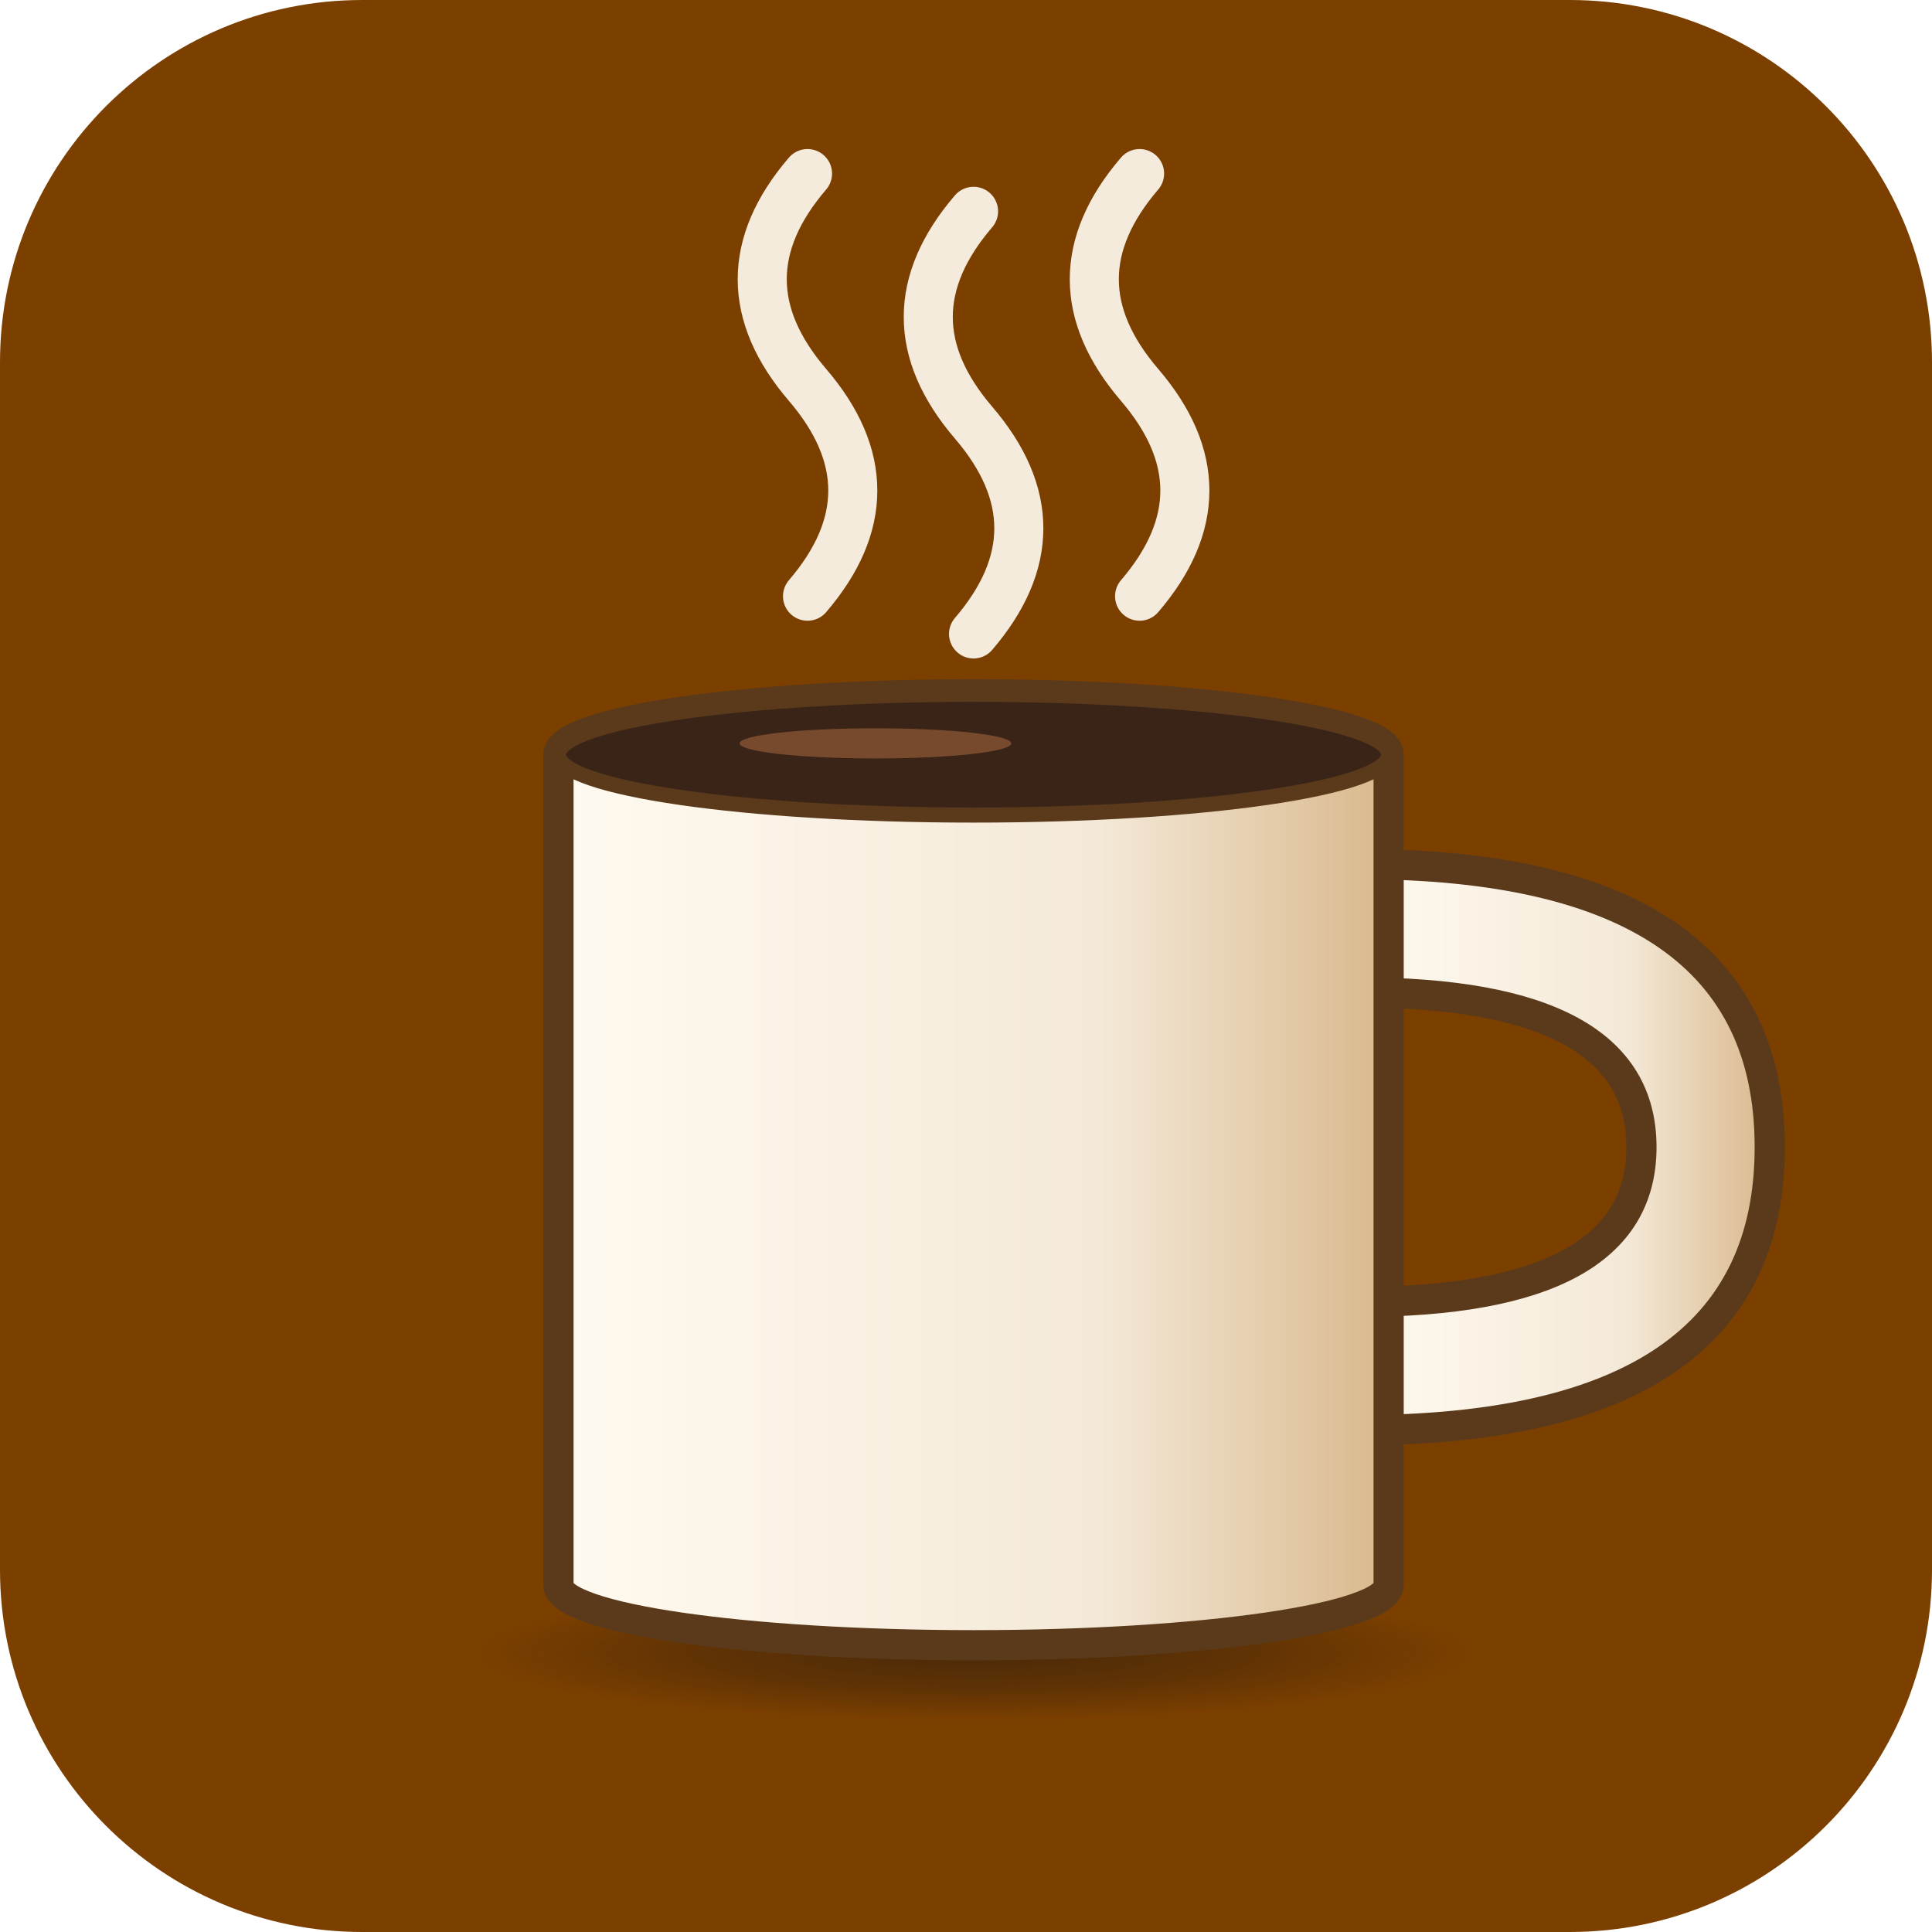
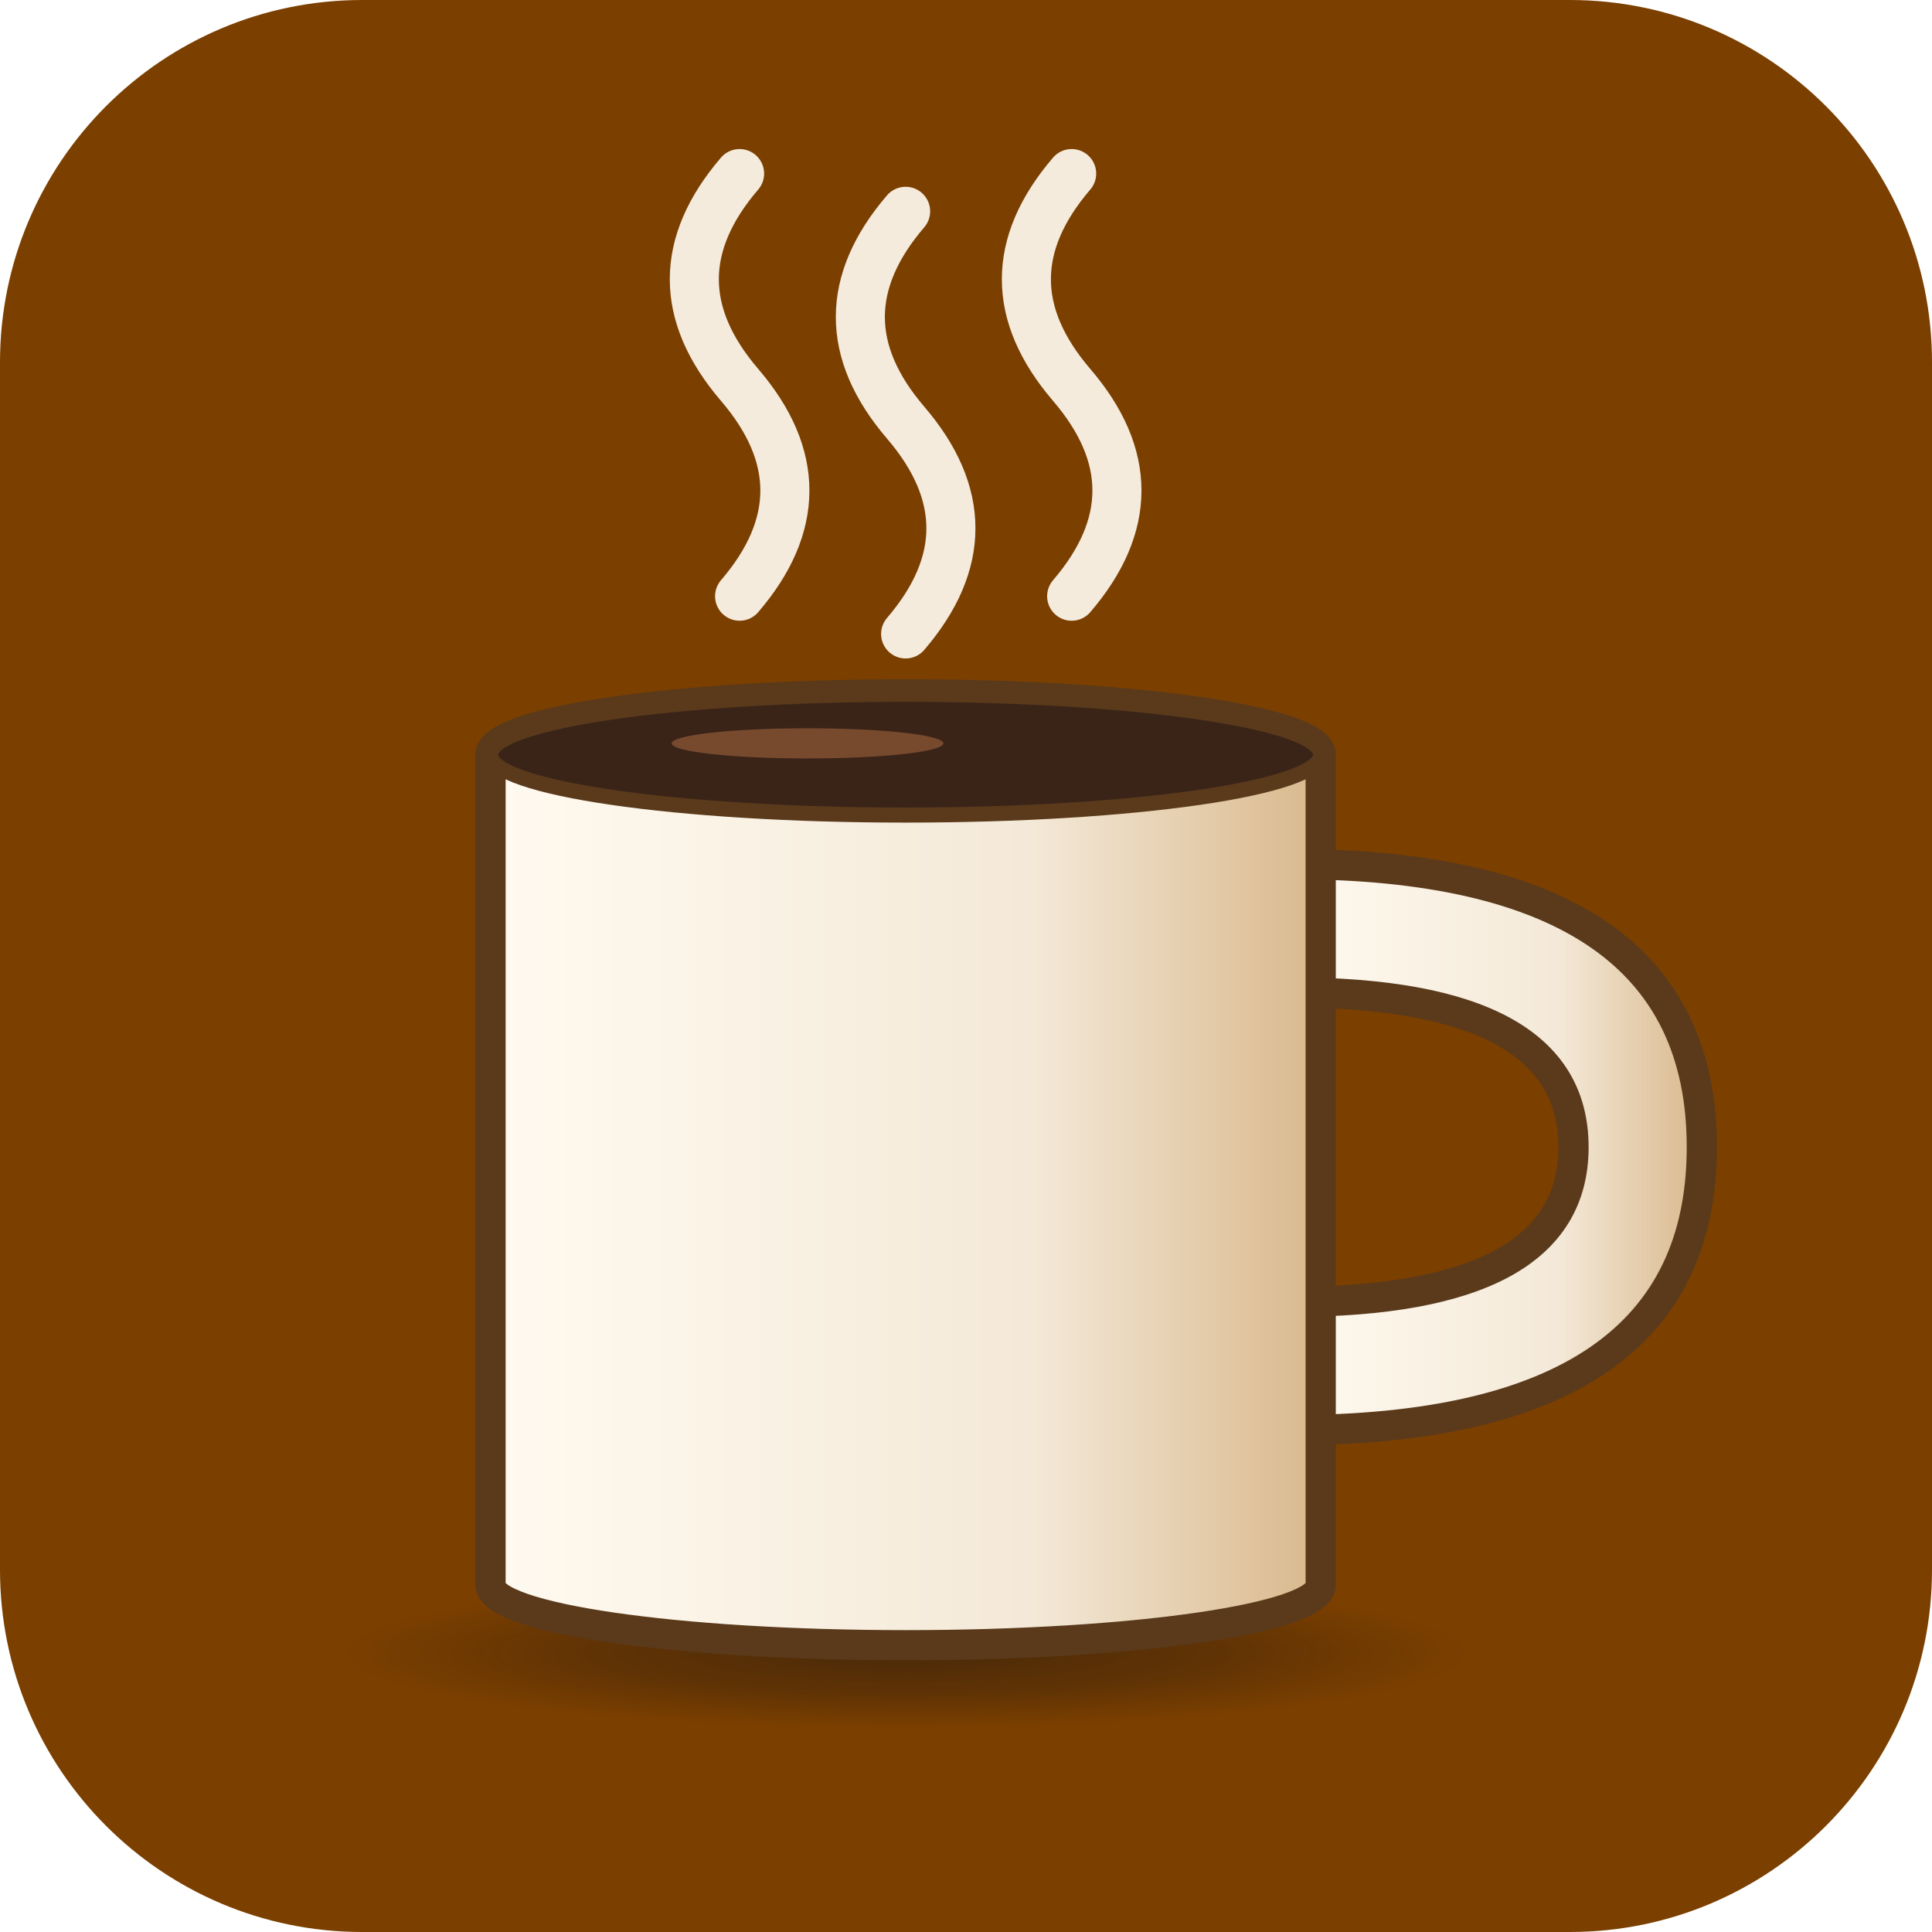
<svg xmlns="http://www.w3.org/2000/svg" viewBox="0 0 512 512" role="img" aria-label="Coffee Shop">
  <defs>
    <linearGradient id="cup" x1="0%" y1="0%" x2="100%" y2="0%">
      <stop offset="0%" stop-color="#fffaf0" />
      <stop offset="65%" stop-color="#f4e9d8" />
      <stop offset="100%" stop-color="#d9b88c" />
    </linearGradient>
    <radialGradient id="shadow" cx="50%" cy="50%" r="50%">
      <stop offset="0%" stop-color="#1a1410" stop-opacity="0.5" />
      <stop offset="55%" stop-color="#1a1410" stop-opacity="0.28" />
      <stop offset="100%" stop-color="#1a1410" stop-opacity="0" />
    </radialGradient>
  </defs>
  <rect width="512" height="512" rx="96" fill="#7b3f00" />
-   <ellipse cx="258" cy="438" rx="132" ry="18" fill="url(#shadow)" />
-   <path d="M 360 229            Q 469 229 469 304            Q 469 379 360 379            L 360 345            Q 435 345 435 304            Q 435 263 360 263            Z" fill="url(#cup)" stroke="#5a3a1b" stroke-width="8" stroke-linejoin="round" />
-   <path d="M 148 200            A 110 16 0 0 1 368 200            L 368 420            A 110 16 0 0 1 148 420            Z" fill="url(#cup)" stroke="#5a3a1b" stroke-width="8" stroke-linejoin="round" />
-   <ellipse cx="258" cy="200" rx="110" ry="16" fill="#3a2418" stroke="#5a3a1b" stroke-width="4" />
-   <ellipse cx="232" cy="197" rx="36" ry="4" fill="#a96a3f" opacity="0.55" />
-   <path d="M 214 158 Q 238 130 214 102 Q 190 74 214 46" fill="none" stroke="#fffaf0" stroke-width="13" stroke-linecap="round" opacity="0.92" />
-   <path d="M 258 168 Q 282 140 258 112 Q 234 84 258 56" fill="none" stroke="#fffaf0" stroke-width="13" stroke-linecap="round" opacity="0.92" />
-   <path d="M 302 158 Q 326 130 302 102 Q 278 74 302 46" fill="none" stroke="#fffaf0" stroke-width="13" stroke-linecap="round" opacity="0.92" />
+   <g transform="translate(-18 0)">
+     <ellipse cx="258" cy="438" rx="148" ry="20" fill="url(#shadow)" />
+     <path d="M 360 229              Q 469 229 469 304              Q 469 379 360 379              L 360 345              Q 435 345 435 304              Q 435 263 360 263              Z" fill="url(#cup)" stroke="#5a3a1b" stroke-width="8" stroke-linejoin="round" />
+     <path d="M 148 200              A 110 16 0 0 1 368 200              L 368 420              A 110 16 0 0 1 148 420              Z" fill="url(#cup)" stroke="#5a3a1b" stroke-width="8" stroke-linejoin="round" />
+     <ellipse cx="258" cy="200" rx="110" ry="16" fill="#3a2418" stroke="#5a3a1b" stroke-width="4" />
+     <ellipse cx="232" cy="197" rx="36" ry="4" fill="#a96a3f" opacity="0.55" />
+     <path d="M 214 158 Q 238 130 214 102 Q 190 74 214 46" fill="none" stroke="#fffaf0" stroke-width="13" stroke-linecap="round" opacity="0.92" />
+     <path d="M 258 168 Q 282 140 258 112 Q 234 84 258 56" fill="none" stroke="#fffaf0" stroke-width="13" stroke-linecap="round" opacity="0.92" />
+     <path d="M 302 158 Q 326 130 302 102 Q 278 74 302 46" fill="none" stroke="#fffaf0" stroke-width="13" stroke-linecap="round" opacity="0.92" />
+   </g>
</svg>
